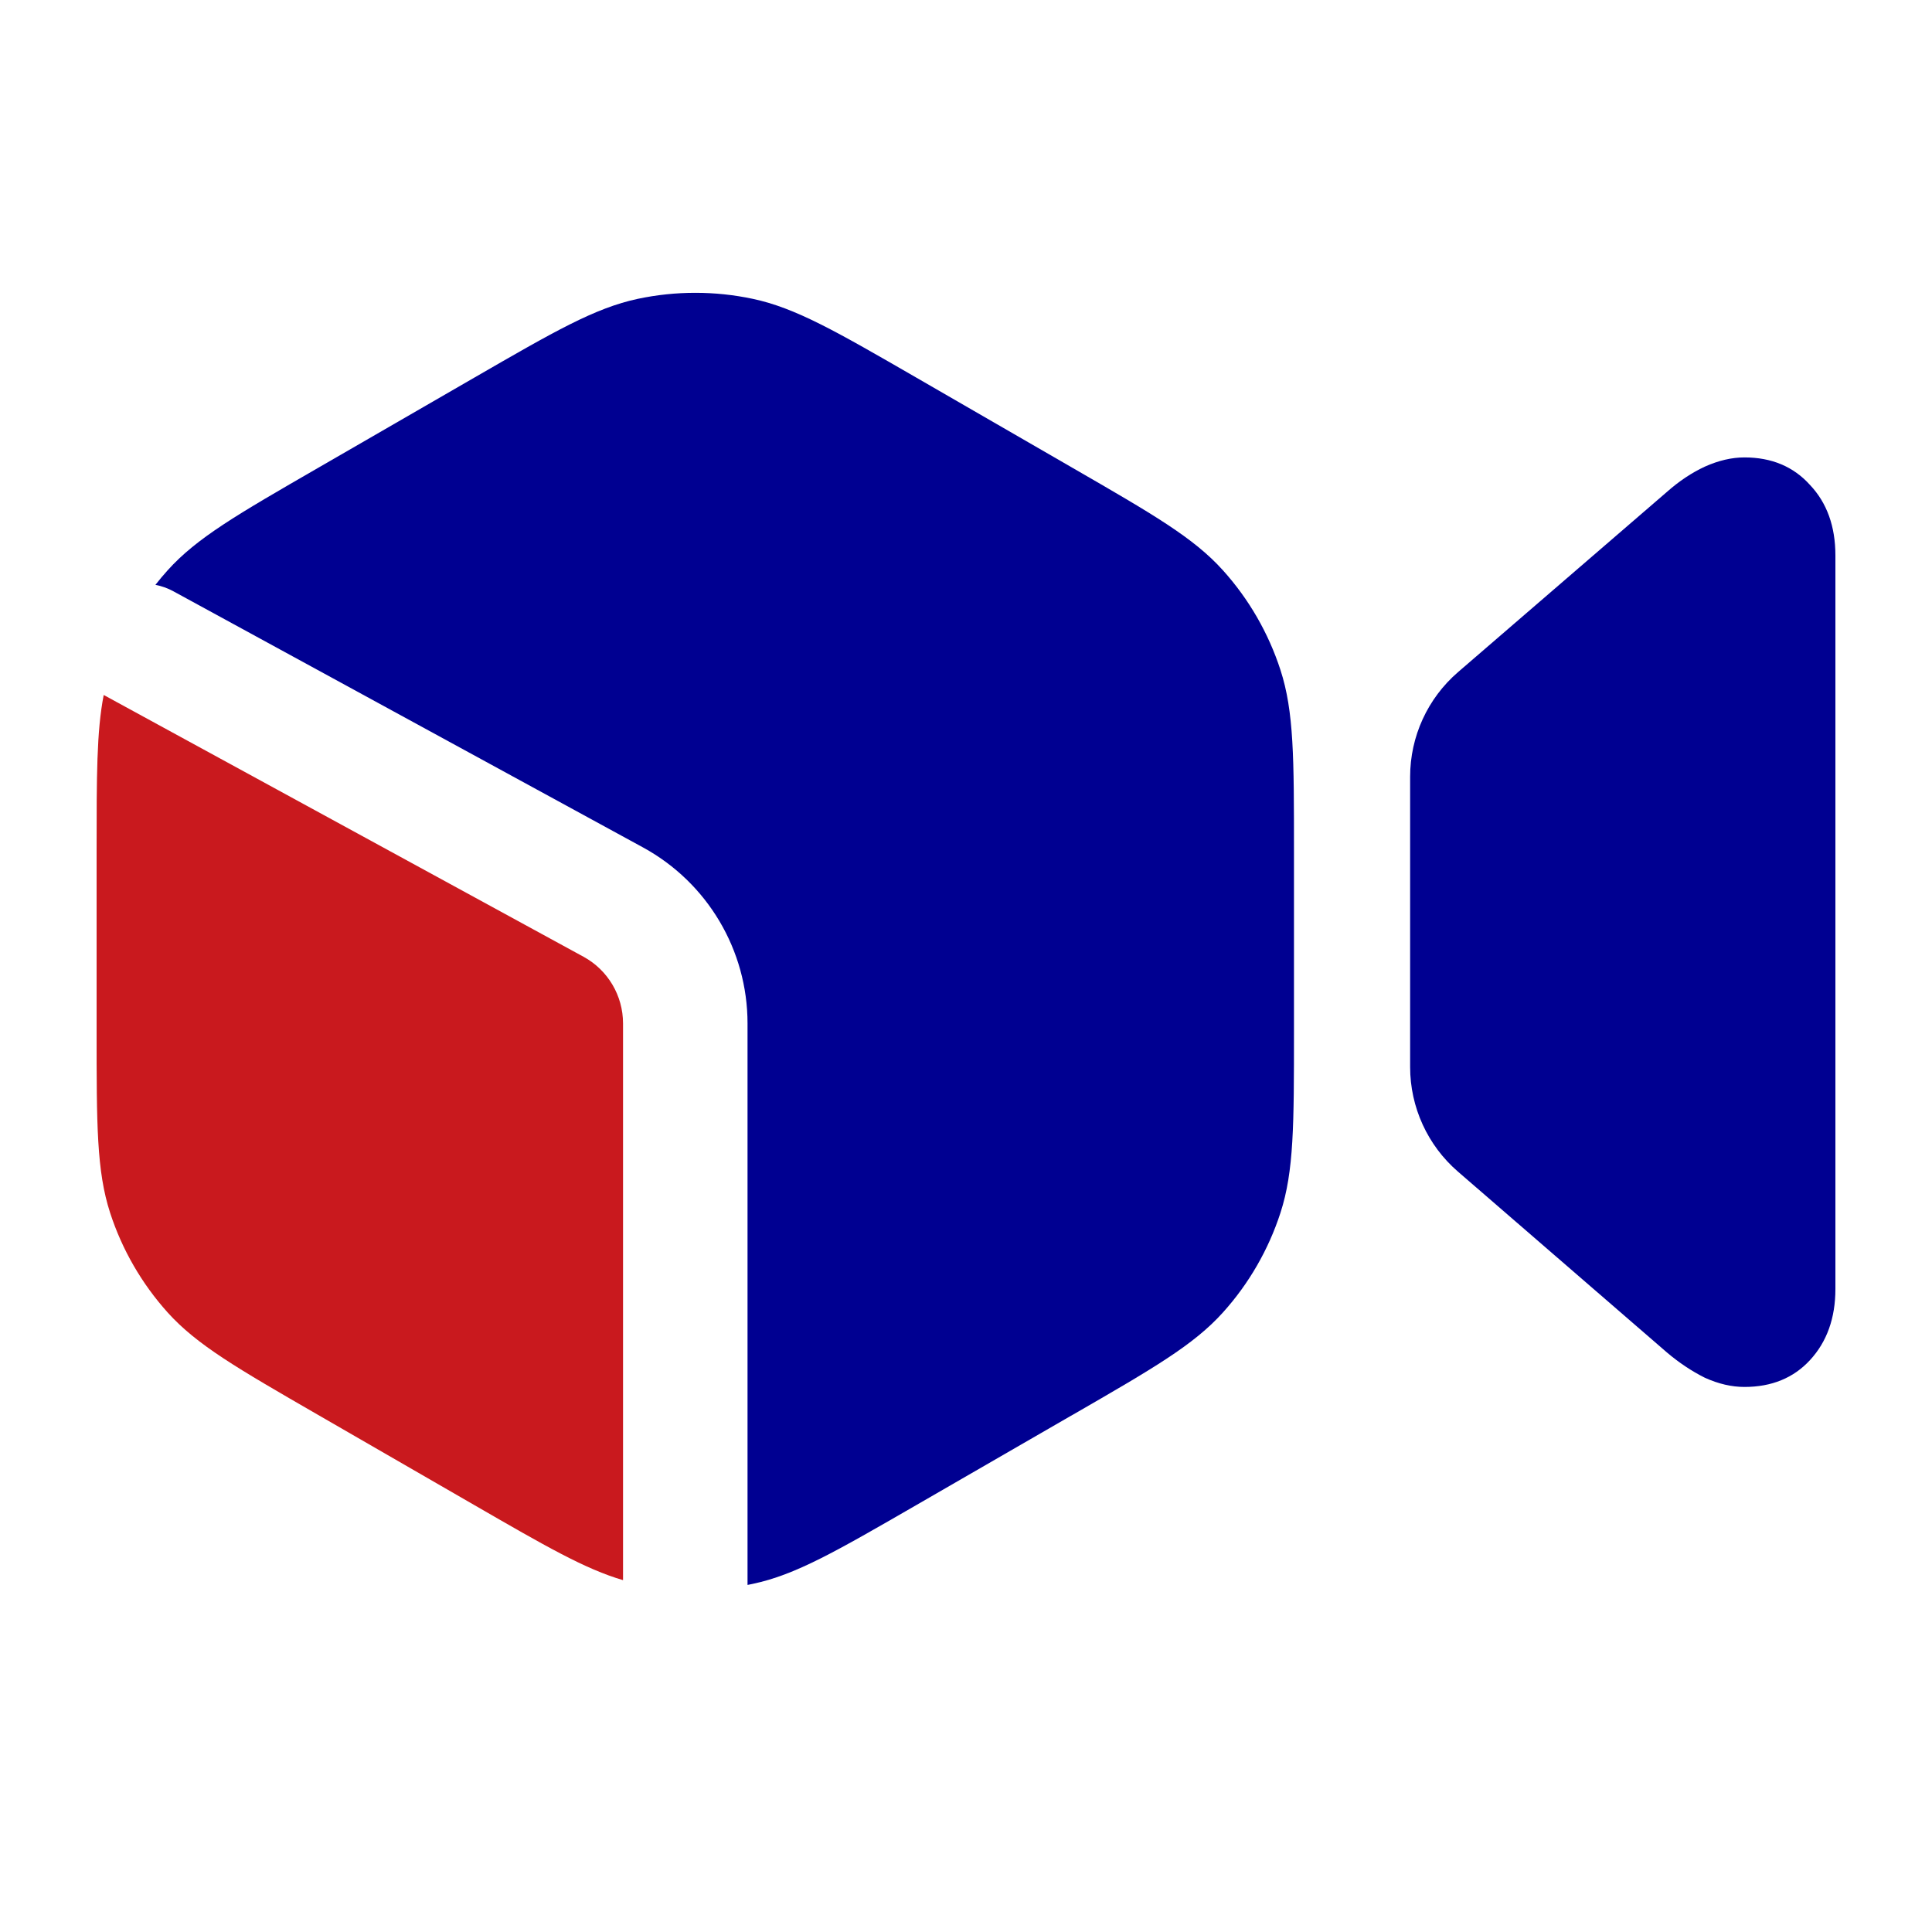
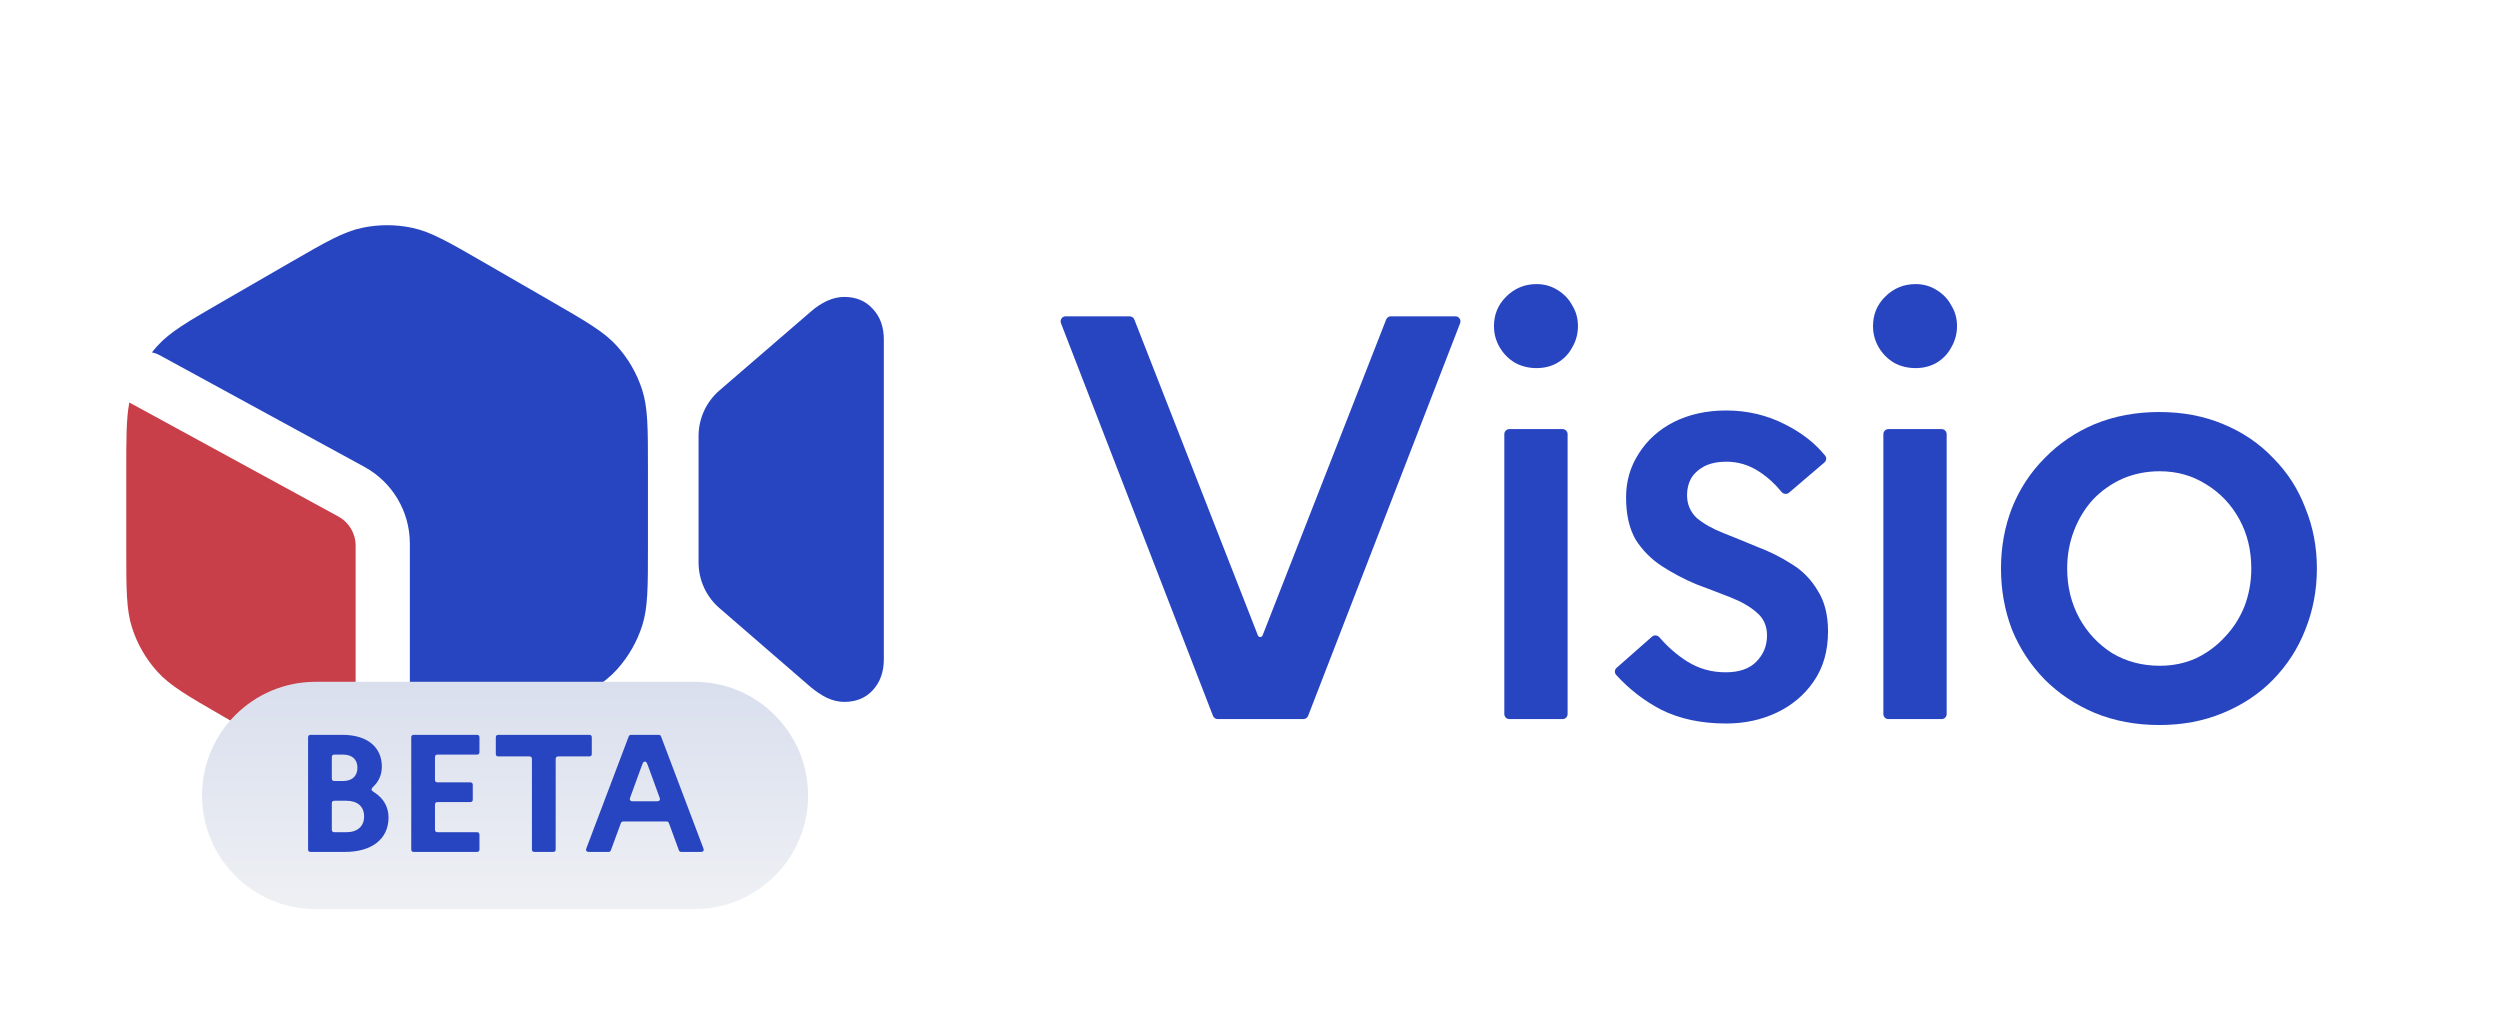
- <svg xmlns="http://www.w3.org/2000/svg" width="25" height="25" viewBox="0 0 25 25" fill="currentColor">
-   <path d="M1.342 8.993C1.25 9.464 1.25 10.043 1.25 11.014V13.349C1.25 14.553 1.25 15.155 1.425 15.694C1.58 16.171 1.834 16.61 2.169 16.983C2.548 17.404 3.07 17.705 4.113 18.307L6.135 19.474C7.058 20.007 7.572 20.304 8.062 20.447V13.243C8.062 12.883 7.866 12.552 7.55 12.38L1.342 8.993Z" fill="#C9191E" />
-   <path d="M18.247 10.051V13.807C18.247 14.327 18.473 14.821 18.865 15.16L21.569 17.5C21.727 17.634 21.891 17.743 22.061 17.828C22.238 17.908 22.408 17.947 22.573 17.947C22.925 17.947 23.208 17.831 23.421 17.6C23.64 17.363 23.75 17.056 23.75 16.679V7.188C23.75 6.811 23.64 6.506 23.421 6.275C23.208 6.038 22.925 5.919 22.573 5.919C22.408 5.919 22.238 5.959 22.061 6.038C21.891 6.117 21.727 6.226 21.569 6.366L18.867 8.697C18.473 9.037 18.247 9.531 18.247 10.051Z" fill="#000091" />
-   <path d="M2.245 7.652C2.17 7.611 2.091 7.583 2.011 7.568C2.062 7.503 2.114 7.441 2.169 7.38C2.548 6.959 3.07 6.658 4.113 6.056L6.135 4.888C7.177 4.286 7.699 3.985 8.253 3.867C8.744 3.763 9.251 3.763 9.741 3.867C10.296 3.985 10.817 4.286 11.86 4.888L13.858 6.042C13.866 6.046 13.874 6.051 13.882 6.056C14.925 6.658 15.446 6.959 15.825 7.38C16.161 7.753 16.414 8.192 16.569 8.669C16.744 9.208 16.744 9.81 16.744 11.014V13.349C16.744 14.553 16.744 15.155 16.569 15.694C16.414 16.171 16.161 16.61 15.825 16.983C15.446 17.404 14.925 17.705 13.882 18.307C13.873 18.312 13.864 18.317 13.855 18.322L11.86 19.474C10.817 20.076 10.296 20.378 9.741 20.495C9.718 20.5 9.696 20.505 9.673 20.509L9.673 13.243C9.673 12.294 9.154 11.421 8.321 10.966L2.245 7.652Z" fill="#000091" />
+ <svg xmlns="http://www.w3.org/2000/svg" width="99" height="40" viewBox="0 0 99 40" fill="none">
+   <path d="M5.122 15.939C5 16.566 5 17.339 5 18.633V21.746C5 23.352 5 24.154 5.234 24.873C5.44 25.509 5.778 26.094 6.225 26.591C6.731 27.153 7.426 27.554 8.817 28.357L11.513 29.914C12.743 30.624 13.429 31.02 14.083 31.211V21.606C14.083 21.126 13.821 20.684 13.399 20.454L5.122 15.939Z" fill="#C83F49" />
+   <path d="M27.663 17.267V22.275C27.663 22.968 27.964 23.626 28.487 24.079L32.092 27.199C32.303 27.377 32.522 27.523 32.749 27.637C32.984 27.742 33.211 27.795 33.43 27.795C33.901 27.795 34.278 27.641 34.562 27.332C34.854 27.016 35 26.607 35 26.104V13.449C35 12.946 34.854 12.54 34.562 12.232C34.278 11.916 33.901 11.758 33.43 11.758C33.211 11.758 32.984 11.81 32.749 11.916C32.522 12.021 32.303 12.167 32.092 12.354L28.49 15.461C27.965 15.914 27.663 16.573 27.663 17.267Z" fill="#2845C1" />
+   <path d="M6.327 14.068C6.227 14.013 6.122 13.976 6.015 13.956C6.082 13.87 6.152 13.787 6.226 13.705C6.731 13.144 7.426 12.742 8.817 11.94L11.513 10.383C12.903 9.58 13.599 9.179 14.338 9.022C14.992 8.883 15.668 8.883 16.322 9.022C17.061 9.179 17.756 9.58 19.146 10.383L21.811 11.921C21.821 11.927 21.832 11.933 21.843 11.94C23.233 12.742 23.928 13.144 24.434 13.705C24.881 14.202 25.219 14.788 25.426 15.424C25.659 16.142 25.659 16.945 25.659 18.551V21.664C25.659 23.269 25.659 24.072 25.426 24.791C25.219 25.427 24.881 26.012 24.434 26.509C23.928 27.07 23.233 27.472 21.843 28.275C21.831 28.282 21.819 28.288 21.807 28.295L19.146 29.831C17.756 30.634 17.061 31.035 16.322 31.192C16.291 31.199 16.261 31.205 16.23 31.211L16.23 21.523C16.23 20.257 15.539 19.093 14.428 18.487L6.327 14.068Z" fill="#2845C1" />
+   <rect x="8" y="27" width="24" height="9" rx="4.5" fill="#EEF1F4" />
+   <rect x="8" y="27" width="24" height="9" rx="4.5" fill="url(#paint0_linear_3435_96)" fill-opacity="0.1" />
+   <path d="M12.342 33.736C12.293 33.736 12.268 33.736 12.249 33.727C12.232 33.718 12.218 33.705 12.21 33.688C12.2 33.669 12.2 33.644 12.2 33.594V29.243C12.2 29.193 12.2 29.168 12.21 29.149C12.218 29.132 12.232 29.118 12.249 29.11C12.268 29.1 12.293 29.1 12.342 29.1H13.564C14.531 29.1 15.121 29.577 15.121 30.358C15.121 30.648 15.02 30.907 14.826 31.107C14.757 31.178 14.723 31.213 14.717 31.236C14.711 31.262 14.712 31.274 14.724 31.297C14.734 31.319 14.774 31.345 14.853 31.398C15.198 31.628 15.386 31.97 15.386 32.372C15.386 33.22 14.73 33.736 13.664 33.736H12.342ZM13.584 29.882H13.283C13.233 29.882 13.208 29.882 13.189 29.891C13.172 29.9 13.159 29.913 13.15 29.93C13.14 29.949 13.14 29.974 13.14 30.024V30.786C13.14 30.835 13.14 30.86 13.15 30.88C13.159 30.896 13.172 30.91 13.189 30.918C13.208 30.928 13.233 30.928 13.283 30.928H13.584C13.942 30.928 14.154 30.736 14.154 30.398C14.154 30.074 13.942 29.882 13.584 29.882ZM13.717 31.71H13.283C13.233 31.71 13.208 31.71 13.189 31.719C13.172 31.728 13.159 31.741 13.15 31.758C13.14 31.777 13.14 31.802 13.14 31.852V32.812C13.14 32.862 13.14 32.887 13.15 32.906C13.159 32.923 13.172 32.937 13.189 32.945C13.208 32.955 13.233 32.955 13.283 32.955H13.717C14.154 32.955 14.419 32.723 14.419 32.332C14.419 31.935 14.154 31.71 13.717 31.71Z" fill="#2845C1" />
+   <path d="M16.427 33.736C16.377 33.736 16.352 33.736 16.333 33.727C16.317 33.718 16.303 33.705 16.294 33.688C16.285 33.669 16.285 33.644 16.285 33.594V29.243C16.285 29.193 16.285 29.168 16.294 29.149C16.303 29.132 16.317 29.118 16.333 29.11C16.352 29.1 16.377 29.1 16.427 29.1H18.844C18.894 29.1 18.919 29.1 18.938 29.11C18.955 29.118 18.969 29.132 18.977 29.149C18.987 29.168 18.987 29.193 18.987 29.243V29.739C18.987 29.789 18.987 29.814 18.977 29.833C18.969 29.85 18.955 29.863 18.938 29.872C18.919 29.882 18.894 29.882 18.844 29.882H17.368C17.318 29.882 17.293 29.882 17.274 29.891C17.257 29.9 17.243 29.913 17.235 29.93C17.225 29.949 17.225 29.974 17.225 30.024V30.839C17.225 30.889 17.225 30.913 17.235 30.933C17.243 30.949 17.257 30.963 17.274 30.971C17.293 30.981 17.318 30.981 17.368 30.981H18.579C18.629 30.981 18.654 30.981 18.673 30.991C18.69 30.999 18.704 31.013 18.712 31.03C18.722 31.049 18.722 31.074 18.722 31.124V31.62C18.722 31.67 18.722 31.695 18.712 31.714C18.704 31.731 18.69 31.744 18.673 31.753C18.654 31.763 18.629 31.763 18.579 31.763H17.368C17.318 31.763 17.293 31.763 17.274 31.772C17.257 31.781 17.243 31.794 17.235 31.811C17.225 31.83 17.225 31.855 17.225 31.905V32.812C17.225 32.862 17.225 32.887 17.235 32.906C17.243 32.923 17.257 32.937 17.274 32.945C17.293 32.955 17.318 32.955 17.368 32.955H18.844C18.894 32.955 18.919 32.955 18.938 32.965C18.955 32.973 18.969 32.987 18.977 33.004C18.987 33.023 18.987 33.047 18.987 33.097V33.594C18.987 33.644 18.987 33.669 18.977 33.688C18.969 33.705 18.955 33.718 18.938 33.727C18.919 33.736 18.894 33.736 18.844 33.736H16.427Z" fill="#2845C1" />
+   <path d="M19.776 29.954C19.726 29.954 19.701 29.954 19.682 29.945C19.666 29.936 19.652 29.923 19.643 29.906C19.634 29.887 19.634 29.862 19.634 29.812V29.243C19.634 29.193 19.634 29.168 19.643 29.149C19.652 29.132 19.666 29.118 19.682 29.11C19.701 29.1 19.726 29.1 19.776 29.1H23.293C23.343 29.1 23.368 29.1 23.387 29.11C23.404 29.118 23.417 29.132 23.426 29.149C23.435 29.168 23.435 29.193 23.435 29.243V29.812C23.435 29.862 23.435 29.887 23.426 29.906C23.417 29.923 23.404 29.936 23.387 29.945C23.368 29.954 23.343 29.954 23.293 29.954H22.147C22.097 29.954 22.073 29.954 22.053 29.964C22.037 29.973 22.023 29.986 22.015 30.003C22.005 30.022 22.005 30.047 22.005 30.097V33.594C22.005 33.644 22.005 33.669 21.995 33.688C21.987 33.705 21.973 33.718 21.956 33.727C21.937 33.736 21.912 33.736 21.862 33.736H21.207C21.157 33.736 21.132 33.736 21.113 33.727C21.096 33.718 21.083 33.705 21.074 33.688C21.064 33.669 21.064 33.644 21.064 33.594V30.097C21.064 30.047 21.064 30.022 21.055 30.003C21.046 29.986 21.032 29.973 21.016 29.964C20.997 29.954 20.972 29.954 20.922 29.954H19.776Z" fill="#2845C1" />
+   <path d="M23.372 33.736C23.303 33.736 23.268 33.736 23.246 33.722C23.227 33.709 23.213 33.689 23.208 33.667C23.202 33.641 23.215 33.608 23.239 33.543L24.886 29.192C24.899 29.159 24.905 29.142 24.916 29.13C24.926 29.119 24.938 29.111 24.951 29.106C24.966 29.1 24.984 29.1 25.02 29.1H26.055C26.09 29.1 26.108 29.1 26.123 29.106C26.137 29.111 26.149 29.119 26.158 29.13C26.169 29.142 26.175 29.159 26.188 29.192L27.835 33.543C27.86 33.608 27.872 33.641 27.866 33.667C27.861 33.689 27.848 33.709 27.828 33.722C27.806 33.736 27.771 33.736 27.702 33.736H27.008C26.972 33.736 26.954 33.736 26.939 33.73C26.925 33.725 26.913 33.717 26.903 33.706C26.892 33.694 26.886 33.677 26.874 33.643L26.499 32.624C26.486 32.591 26.48 32.574 26.469 32.561C26.46 32.55 26.448 32.542 26.434 32.537C26.419 32.531 26.401 32.531 26.365 32.531H24.709C24.674 32.531 24.656 32.531 24.64 32.537C24.627 32.542 24.615 32.55 24.605 32.561C24.594 32.574 24.588 32.591 24.576 32.624L24.201 33.643C24.188 33.677 24.182 33.694 24.171 33.706C24.162 33.717 24.149 33.725 24.136 33.73C24.121 33.736 24.103 33.736 24.067 33.736H23.372ZM24.971 31.538C24.948 31.602 24.936 31.635 24.942 31.66C24.947 31.683 24.961 31.703 24.98 31.715C25.002 31.73 25.037 31.73 25.105 31.73H25.969C26.038 31.73 26.072 31.73 26.094 31.715C26.114 31.703 26.127 31.683 26.133 31.66C26.139 31.635 26.127 31.602 26.103 31.538L25.671 30.354C25.63 30.241 25.609 30.185 25.579 30.169C25.553 30.155 25.522 30.155 25.495 30.169C25.465 30.185 25.445 30.241 25.403 30.354L24.971 31.538Z" fill="#2845C1" />
+   <path d="M42.014 12.798C41.963 12.667 42.06 12.526 42.2 12.526H44.734C44.816 12.526 44.89 12.577 44.92 12.653L49.813 25.162C49.846 25.247 49.966 25.247 49.999 25.162L54.892 12.653C54.922 12.577 54.996 12.526 55.078 12.526H57.635C57.775 12.526 57.872 12.667 57.821 12.799L51.801 28.349C51.771 28.425 51.697 28.476 51.615 28.476H48.22C48.138 28.476 48.064 28.425 48.034 28.348L42.014 12.798Z" fill="#2845C1" />
+   <path d="M59.771 28.476C59.66 28.476 59.571 28.387 59.571 28.276V17.192C59.571 17.082 59.66 16.992 59.771 16.992H61.877C61.988 16.992 62.077 17.082 62.077 17.192V28.276C62.077 28.387 61.988 28.476 61.877 28.476H59.771ZM60.847 14.577C60.543 14.577 60.262 14.509 60.004 14.372C59.746 14.22 59.541 14.015 59.389 13.757C59.237 13.498 59.161 13.217 59.161 12.914C59.161 12.458 59.32 12.07 59.639 11.752C59.974 11.417 60.376 11.25 60.847 11.25C61.151 11.25 61.424 11.326 61.667 11.478C61.925 11.63 62.123 11.835 62.26 12.093C62.412 12.336 62.487 12.61 62.487 12.914C62.487 13.217 62.412 13.498 62.26 13.757C62.123 14.015 61.925 14.22 61.667 14.372C61.424 14.509 61.151 14.577 60.847 14.577Z" fill="#2845C1" />
+   <path d="M66.807 19.605C66.807 19.969 66.936 20.273 67.195 20.516C67.468 20.744 67.817 20.941 68.243 21.108C68.668 21.276 69.116 21.458 69.587 21.655C70.073 21.838 70.529 22.066 70.954 22.339C71.379 22.597 71.721 22.947 71.98 23.387C72.253 23.812 72.39 24.352 72.39 25.005C72.39 25.78 72.2 26.44 71.82 26.987C71.456 27.519 70.969 27.929 70.362 28.218C69.754 28.506 69.086 28.651 68.357 28.651C67.369 28.651 66.511 28.468 65.782 28.104C65.11 27.754 64.516 27.294 63.998 26.725C63.925 26.644 63.934 26.519 64.016 26.447L65.419 25.212C65.505 25.136 65.636 25.148 65.711 25.235C66.041 25.617 66.406 25.936 66.807 26.19C67.263 26.478 67.772 26.623 68.334 26.623C68.865 26.623 69.268 26.486 69.541 26.212C69.83 25.924 69.974 25.575 69.974 25.164C69.974 24.785 69.838 24.481 69.564 24.253C69.306 24.025 68.964 23.828 68.539 23.66C68.114 23.493 67.658 23.319 67.172 23.137C66.701 22.939 66.253 22.703 65.827 22.43C65.402 22.157 65.053 21.807 64.779 21.382C64.521 20.941 64.392 20.379 64.392 19.696C64.392 19.058 64.559 18.481 64.893 17.964C65.227 17.432 65.691 17.015 66.283 16.711C66.891 16.407 67.582 16.255 68.357 16.255C69.192 16.255 69.967 16.438 70.681 16.802C71.345 17.134 71.877 17.549 72.277 18.045C72.343 18.126 72.328 18.244 72.249 18.312L70.845 19.51C70.756 19.586 70.623 19.57 70.549 19.479C70.29 19.16 69.992 18.89 69.655 18.671C69.26 18.412 68.828 18.283 68.357 18.283C68.022 18.283 67.734 18.344 67.491 18.465C67.263 18.587 67.088 18.746 66.967 18.944C66.86 19.141 66.807 19.362 66.807 19.605Z" fill="#2845C1" />
+   <path d="M74.781 28.476C74.671 28.476 74.581 28.387 74.581 28.276V17.192C74.581 17.082 74.671 16.992 74.781 16.992H76.888C76.998 16.992 77.088 17.082 77.088 17.192V28.276C77.088 28.387 76.998 28.476 76.888 28.476H74.781ZM75.857 14.577C75.553 14.577 75.272 14.509 75.014 14.372C74.756 14.22 74.551 14.015 74.399 13.757C74.247 13.498 74.171 13.217 74.171 12.914C74.171 12.458 74.33 12.07 74.649 11.752C74.984 11.417 75.386 11.25 75.857 11.25C76.161 11.25 76.434 11.326 76.677 11.478C76.936 11.63 77.133 11.835 77.27 12.093C77.422 12.336 77.498 12.61 77.498 12.914C77.498 13.217 77.422 13.498 77.27 13.757C77.133 14.015 76.936 14.22 76.677 14.372C76.434 14.509 76.161 14.577 75.857 14.577Z" fill="#2845C1" />
+   <path d="M85.528 26.364C86.045 26.364 86.523 26.265 86.964 26.068C87.404 25.855 87.784 25.574 88.103 25.225C88.437 24.875 88.695 24.473 88.878 24.017C89.06 23.546 89.151 23.045 89.151 22.513C89.151 21.784 88.992 21.131 88.673 20.554C88.354 19.976 87.921 19.521 87.374 19.186C86.827 18.837 86.212 18.662 85.528 18.662C84.996 18.662 84.503 18.761 84.047 18.959C83.607 19.156 83.219 19.43 82.885 19.779C82.566 20.128 82.315 20.538 82.133 21.009C81.951 21.48 81.86 21.982 81.86 22.513C81.86 23.227 82.019 23.88 82.338 24.473C82.657 25.05 83.09 25.513 83.637 25.863C84.199 26.197 84.829 26.364 85.528 26.364ZM85.505 16.316C86.432 16.316 87.275 16.475 88.035 16.794C88.809 17.113 89.47 17.561 90.017 18.138C90.579 18.7 91.004 19.361 91.293 20.121C91.597 20.865 91.749 21.663 91.749 22.513C91.749 23.364 91.597 24.169 91.293 24.928C91.004 25.673 90.579 26.334 90.017 26.911C89.47 27.473 88.809 27.913 88.035 28.232C87.275 28.551 86.432 28.711 85.505 28.711C84.579 28.711 83.728 28.551 82.953 28.232C82.194 27.913 81.533 27.473 80.971 26.911C80.409 26.334 79.976 25.673 79.672 24.928C79.384 24.169 79.239 23.364 79.239 22.513C79.239 21.663 79.384 20.865 79.672 20.121C79.976 19.361 80.409 18.7 80.971 18.138C81.533 17.561 82.194 17.113 82.953 16.794C83.728 16.475 84.579 16.316 85.505 16.316Z" fill="#2845C1" />
+   <defs>
+     <linearGradient id="paint0_linear_3435_96" x1="20" y1="27" x2="20" y2="36" gradientUnits="userSpaceOnUse">
+       <stop stop-color="#2845C1" />
+       <stop offset="1" stop-color="#EEF1F4" />
+     </linearGradient>
+   </defs>
</svg>
